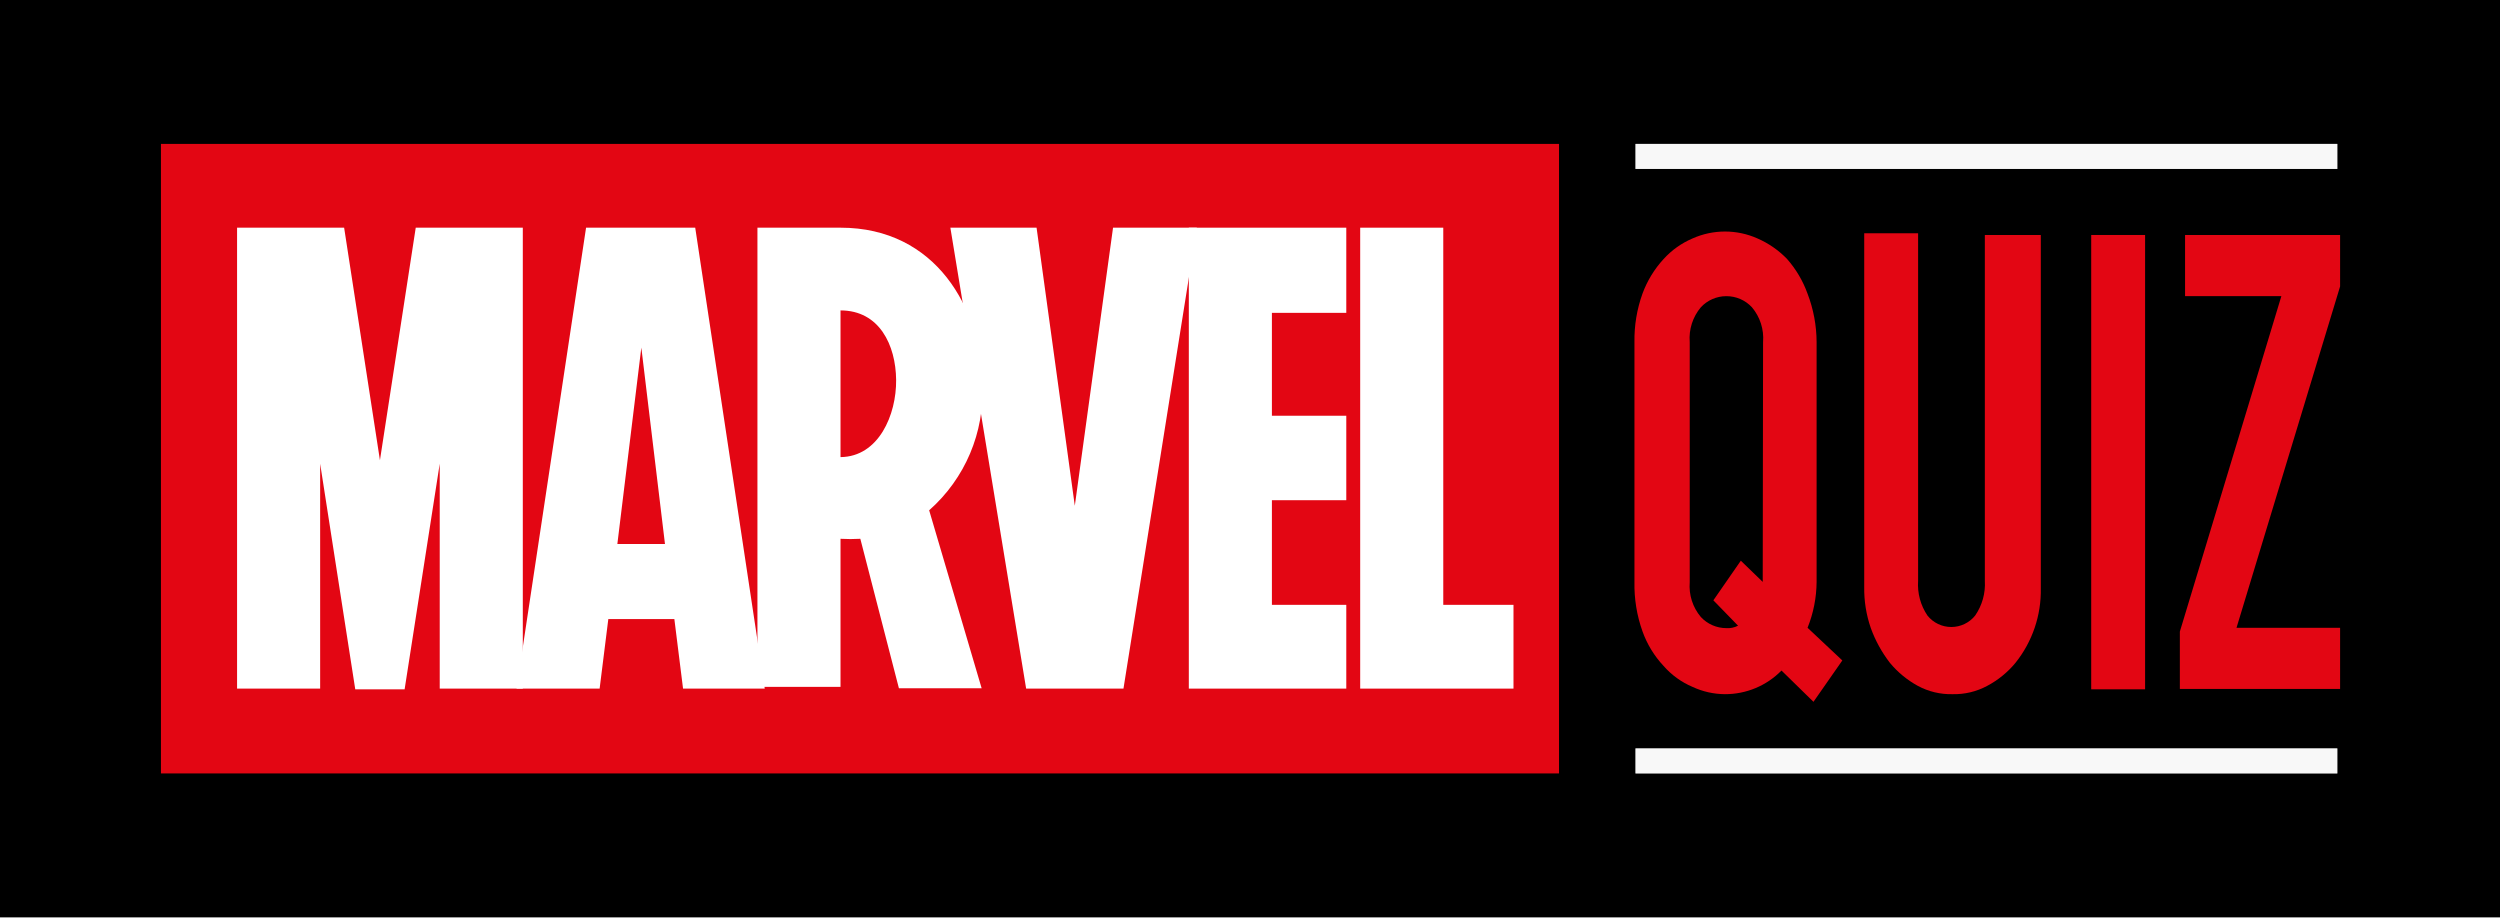
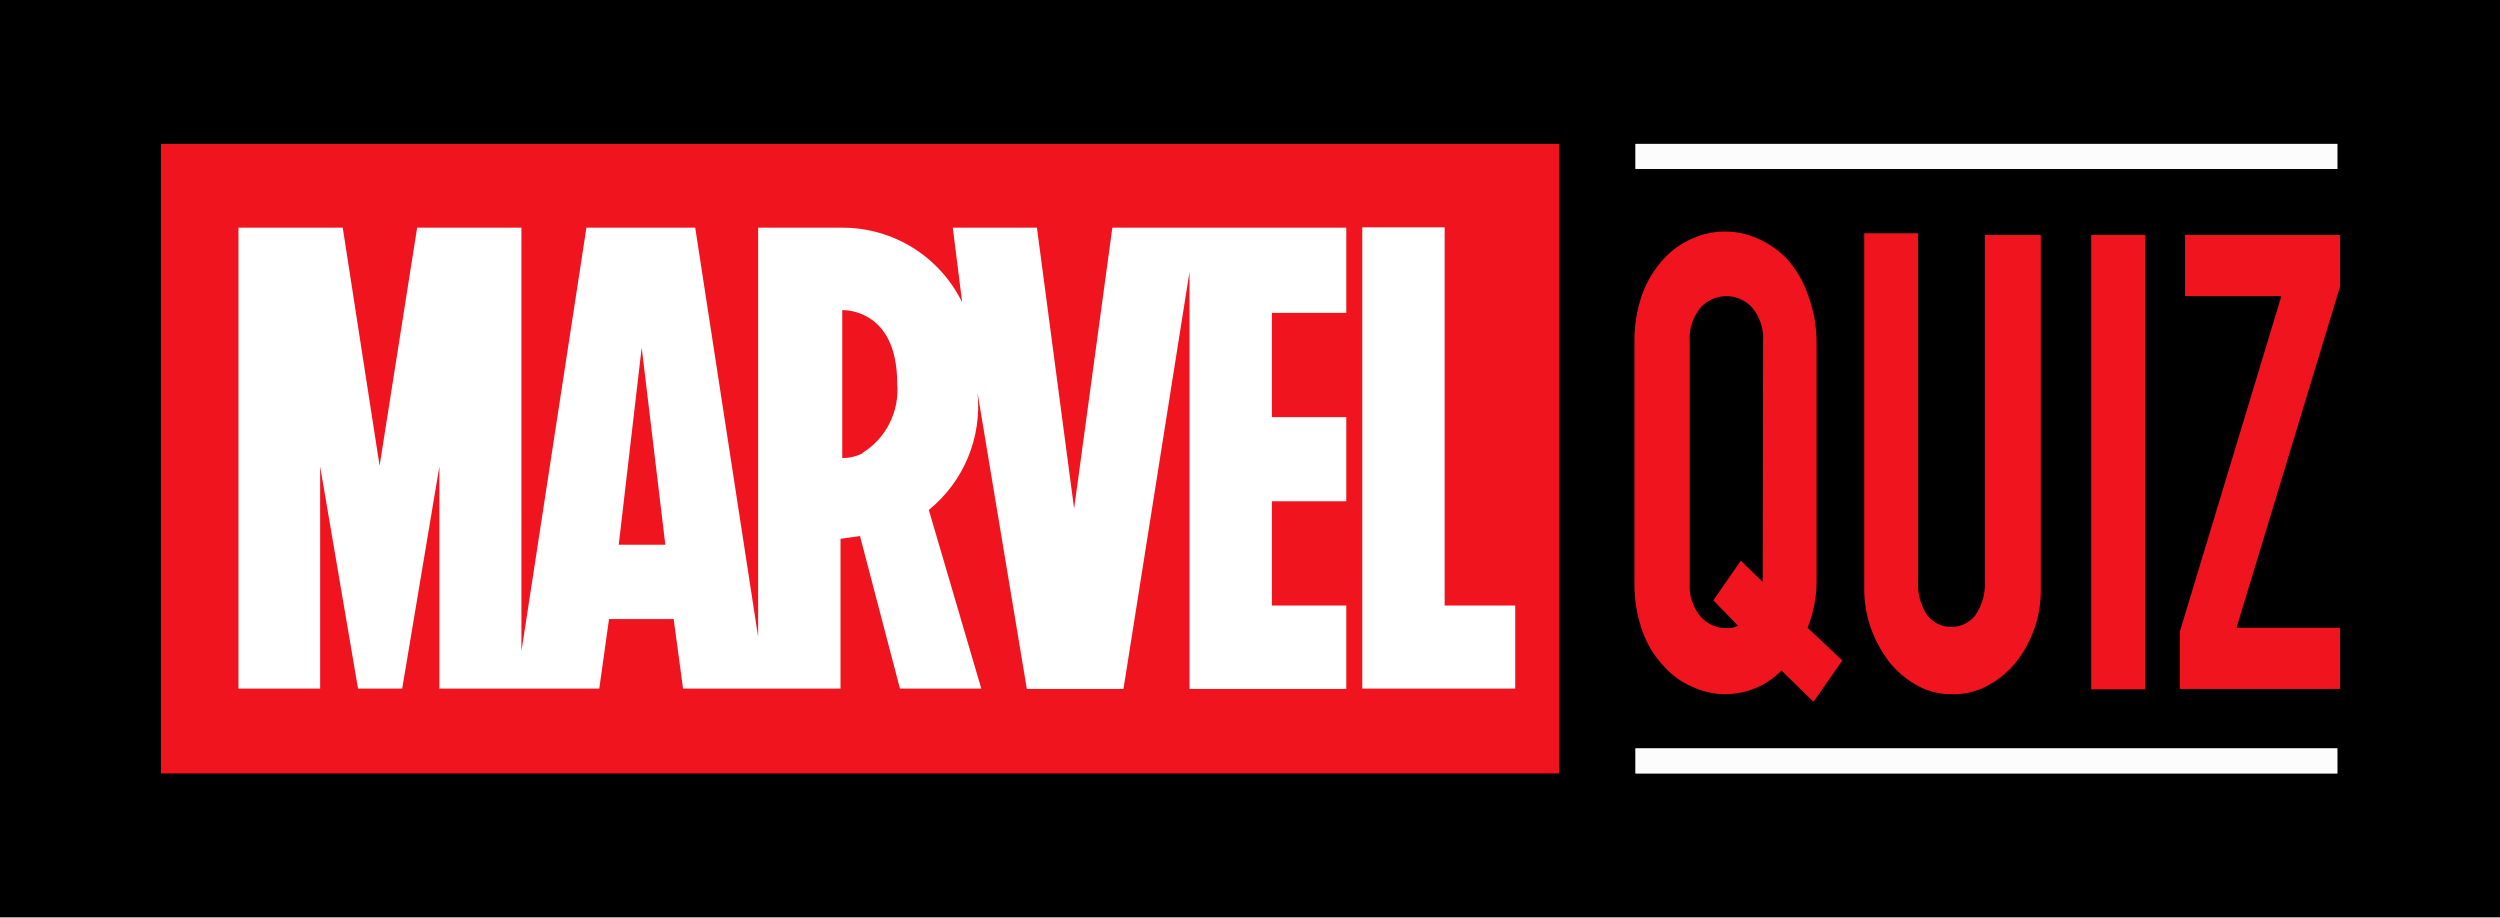
<svg xmlns="http://www.w3.org/2000/svg" viewBox="0 0 71.92 26.39">
  <defs>
-     <style>.b4b4ebb2-2fe8-42de-bfac-b5b87be2be3a{opacity:0.5;}.aa7a1c18-0af1-4342-aab8-b24d5cdd66c6,.bec0e3db-ad5d-4919-931c-2d669f63dbff{fill:#fff;}.a5a67bfd-0eae-4648-badb-877371f0ccc4,.e928cde5-0033-4877-bf55-ce776fe61aa9{fill:#e30613;}.aa7a1c18-0af1-4342-aab8-b24d5cdd66c6,.e928cde5-0033-4877-bf55-ce776fe61aa9{fill-rule:evenodd;}</style>
+     <style>.a79a4b14-5a65-463e-aa9f-48d97d8908a1{opacity:0.8;}.bb192292-23ee-435c-b776-a536cd606eef,.e75e8fe9-86ad-452d-a4fd-e8491ac86e7b{fill:#fff;}.aa6d6527-b225-46f1-967c-165377ebcc7a,.efd107ad-1ddd-406f-a31e-1bf168aee56b{fill:#f0141e;}.bb192292-23ee-435c-b776-a536cd606eef,.efd107ad-1ddd-406f-a31e-1bf168aee56b{fill-rule:evenodd;}</style>
  </defs>
-   <g id="a0e8bcf8-bd05-4504-b89c-b618d136b297" data-name="Transparence">
+   <g id="afa61b99-4f50-4bce-aed9-eba7cc8ca022" data-name="Transparence">
    <path d="M0,0V26.39H71.92V0ZM67.24,22.25H47.05v-.72H67.24Zm0-17.39H47.05V4.14H67.24Z" />
-     <g class="b4b4ebb2-2fe8-42de-bfac-b5b87be2be3a">
-       <rect class="bec0e3db-ad5d-4919-931c-2d669f63dbff" x="47.05" y="21.53" width="20.19" height="0.72" />
-       <rect class="bec0e3db-ad5d-4919-931c-2d669f63dbff" x="47.05" y="4.14" width="20.19" height="0.72" />
+     <g class="a79a4b14-5a65-463e-aa9f-48d97d8908a1">
+       <rect class="e75e8fe9-86ad-452d-a4fd-e8491ac86e7b" x="47.05" y="21.53" width="20.19" height="0.72" />
+       <rect class="e75e8fe9-86ad-452d-a4fd-e8491ac86e7b" x="47.05" y="4.14" width="20.19" height="0.72" />
    </g>
-     <path class="a5a67bfd-0eae-4648-badb-877371f0ccc4" d="M52.26,16.74V9.84A3.93,3.93,0,0,0,52,8.45a3.1,3.1,0,0,0-.59-1,2.66,2.66,0,0,0-.85-.59,2.29,2.29,0,0,0-1.87,0,2.39,2.39,0,0,0-.83.59,3,3,0,0,0-.61,1,3.93,3.93,0,0,0-.23,1.39v6.9a4,4,0,0,0,.23,1.42,2.87,2.87,0,0,0,.61,1,2.29,2.29,0,0,0,.83.6,2.24,2.24,0,0,0,.93.21,2.27,2.27,0,0,0,1.63-.68l.92.9L53,19l-1-.94A3.61,3.61,0,0,0,52.26,16.74Zm-1.55,0v0l-.63-.61-.79,1.14L50,18a.64.64,0,0,1-.34.07,1,1,0,0,1-.73-.32,1.38,1.38,0,0,1-.32-1V9.84a1.38,1.38,0,0,1,.32-1,1,1,0,0,1,.73-.32,1,1,0,0,1,.74.32,1.38,1.38,0,0,1,.32,1Z" />
-     <path class="a5a67bfd-0eae-4648-badb-877371f0ccc4" d="M57.1,16.71a1.59,1.59,0,0,1-.28,1,.88.88,0,0,1-1.37,0,1.59,1.59,0,0,1-.27-1v-10H53.63V16.89a3.44,3.44,0,0,0,.19,1.18,3.69,3.69,0,0,0,.55,1,2.77,2.77,0,0,0,.8.66,2,2,0,0,0,1,.24,2,2,0,0,0,1-.24,2.68,2.68,0,0,0,.81-.66,3.33,3.33,0,0,0,.73-2.15V6.76H57.1Z" />
-     <rect class="a5a67bfd-0eae-4648-badb-877371f0ccc4" x="60.16" y="6.76" width="1.55" height="13.07" />
-     <polygon class="a5a67bfd-0eae-4648-badb-877371f0ccc4" points="67.32 6.76 62.86 6.76 62.86 8.52 65.63 8.52 62.71 18.17 62.71 19.82 67.32 19.82 67.32 18.06 64.34 18.06 67.32 8.24 67.32 6.76" />
+     <path class="aa6d6527-b225-46f1-967c-165377ebcc7a" d="M52.26,16.74V9.84A3.93,3.93,0,0,0,52,8.45a3.1,3.1,0,0,0-.59-1,2.66,2.66,0,0,0-.85-.59,2.29,2.29,0,0,0-1.87,0,2.39,2.39,0,0,0-.83.59,3,3,0,0,0-.61,1,3.93,3.93,0,0,0-.23,1.39v6.9a4,4,0,0,0,.23,1.42,2.87,2.87,0,0,0,.61,1,2.29,2.29,0,0,0,.83.6,2.24,2.24,0,0,0,.93.21,2.27,2.27,0,0,0,1.63-.68l.92.9L53,19l-1-.94A3.61,3.61,0,0,0,52.26,16.74Zm-1.55,0v0l-.63-.61-.79,1.14L50,18a.64.64,0,0,1-.34.07,1,1,0,0,1-.73-.32,1.38,1.38,0,0,1-.32-1V9.84a1.38,1.38,0,0,1,.32-1,1,1,0,0,1,.73-.32,1,1,0,0,1,.74.32,1.38,1.38,0,0,1,.32,1Z" />
+     <path class="aa6d6527-b225-46f1-967c-165377ebcc7a" d="M57.1,16.71a1.59,1.59,0,0,1-.28,1,.88.88,0,0,1-1.37,0,1.59,1.59,0,0,1-.27-1v-10H53.63V16.89a3.44,3.44,0,0,0,.19,1.18,3.69,3.69,0,0,0,.55,1,2.77,2.77,0,0,0,.8.66,2,2,0,0,0,1,.24,2,2,0,0,0,1-.24,2.68,2.68,0,0,0,.81-.66,3.33,3.33,0,0,0,.73-2.15V6.76H57.1Z" />
+     <rect class="aa6d6527-b225-46f1-967c-165377ebcc7a" x="60.16" y="6.76" width="1.55" height="13.07" />
+     <polygon class="aa6d6527-b225-46f1-967c-165377ebcc7a" points="67.32 6.76 62.86 6.76 62.86 8.52 65.63 8.52 62.71 18.17 62.71 19.82 67.32 19.82 67.32 18.06 64.34 18.06 67.32 8.24 67.32 6.76" />
  </g>
-   <g id="ae7963c4-0dcf-40db-9b10-67e0e735c185" data-name="Logo">
-     <polygon class="e928cde5-0033-4877-bf55-ce776fe61aa9" points="44.85 22.25 4.63 22.25 4.63 4.14 44.85 4.14 44.85 22.25 44.85 22.25" />
-     <polygon class="aa7a1c18-0af1-4342-aab8-b24d5cdd66c6" points="27.34 6.55 29.82 6.55 30.92 14.55 32.02 6.55 34.43 6.55 32.32 19.81 29.52 19.81 27.34 6.55 27.34 6.55" />
-     <path class="aa7a1c18-0af1-4342-aab8-b24d5cdd66c6" d="M26.73,14.68l1.51,5.12H25.86l-1.11-4.3a5.1,5.1,0,0,1-.57,0v4.26H21.79V6.55h2.39c2.75,0,4.05,2.33,4.08,4.51a4.53,4.53,0,0,1-1.53,3.62ZM24.18,8.93c1.12,0,1.59,1,1.6,2s-.5,2.21-1.6,2.22V8.93Z" />
-     <path class="aa7a1c18-0af1-4342-aab8-b24d5cdd66c6" d="M16.86,6.55H20l2,13.26H19.65l-.25-2H17.5l-.25,2H14.86l2-13.26Zm2.27,9.1L18.45,10l-.69,5.65Z" />
-     <polygon class="aa7a1c18-0af1-4342-aab8-b24d5cdd66c6" points="6.82 6.55 9.9 6.55 10.93 13.24 11.96 6.55 15.04 6.55 15.04 19.81 12.65 19.81 12.65 13.34 11.64 19.83 10.22 19.83 9.21 13.34 9.21 19.81 6.82 19.81 6.82 6.55 6.82 6.55" />
-     <polygon class="aa7a1c18-0af1-4342-aab8-b24d5cdd66c6" points="41.52 17.4 43.54 17.4 43.54 19.81 39.13 19.81 39.13 6.55 41.52 6.55 41.52 17.4 41.52 17.4" />
-     <polygon class="aa7a1c18-0af1-4342-aab8-b24d5cdd66c6" points="36.59 17.4 38.73 17.4 38.73 19.81 34.2 19.81 34.2 6.55 38.73 6.55 38.73 9 36.59 9 36.59 11.96 38.73 11.96 38.73 14.39 36.59 14.39 36.59 17.4 36.59 17.4" />
+   <g id="b09ecc08-6c93-4ae8-846f-7abadc87f4c7" data-name="Logo">
+     <polygon class="efd107ad-1ddd-406f-a31e-1bf168aee56b" points="44.85 22.25 4.63 22.25 4.63 4.14 44.85 4.14 44.85 22.25 44.85 22.25" />
+     <polygon class="bb192292-23ee-435c-b776-a536cd606eef" points="27.34 6.55 29.82 6.55 30.92 14.55 32.02 6.55 34.43 6.55 32.32 19.81 29.52 19.81 27.34 6.55 27.34 6.55" />
+     <path class="bb192292-23ee-435c-b776-a536cd606eef" d="M26.73,14.68l1.51,5.12H25.86l-1.11-4.3a5.1,5.1,0,0,1-.57,0v4.26H21.79V6.55h2.39c2.75,0,4.05,2.33,4.08,4.51a4.53,4.53,0,0,1-1.53,3.62ZM24.18,8.93c1.12,0,1.59,1,1.6,2s-.5,2.21-1.6,2.22V8.93Z" />
+     <path class="bb192292-23ee-435c-b776-a536cd606eef" d="M16.86,6.55H20l2,13.26H19.65l-.25-2H17.5l-.25,2H14.86l2-13.26Zm2.27,9.1L18.45,10l-.69,5.65Z" />
+     <polygon class="bb192292-23ee-435c-b776-a536cd606eef" points="6.82 6.55 9.9 6.55 10.93 13.24 11.96 6.55 15.04 6.55 15.04 19.81 12.65 19.81 12.65 13.34 11.64 19.83 10.22 19.83 9.21 13.34 9.21 19.81 6.82 19.81 6.82 6.55 6.82 6.55" />
+     <polygon class="bb192292-23ee-435c-b776-a536cd606eef" points="41.52 17.4 43.54 17.4 43.54 19.81 39.13 19.81 39.13 6.55 41.52 6.55 41.52 17.4 41.52 17.4" />
+     <polygon class="bb192292-23ee-435c-b776-a536cd606eef" points="36.59 17.4 38.73 17.4 38.73 19.81 34.2 19.81 34.2 6.55 38.73 6.55 38.73 9 36.59 9 36.59 11.96 38.73 11.96 38.73 14.39 36.59 14.39 36.59 17.4 36.59 17.4" />
+   </g>
+   <g id="a5bb33b0-3f6f-4599-8bfa-13162b244c60" data-name="Original">
+     <rect class="aa6d6527-b225-46f1-967c-165377ebcc7a" x="6.19" y="5.91" width="37.99" height="14.55" />
+     <path class="e75e8fe9-86ad-452d-a4fd-e8491ac86e7b" d="M38.73,9V6.55H32l-1.1,8.08L29.83,6.55H27.41l.27,2.15a3.83,3.83,0,0,0-3.45-2.15H21.81V18.32L20,6.55H16.87L15,18.74V6.55H12L10.92,13.4,9.86,6.55h-3V19.81H9.21V13.42l1.09,6.39h1.27l1.07-6.39v6.39h4.6l.28-2h1.86l.27,2h4.53V15.5l.56-.08,1.15,4.39h2.34l-1.51-5.14a3.84,3.84,0,0,0,1.4-3.38h0s1.42,8.53,1.42,8.53h2.78l1.9-12v12h4.51V17.42H36.59v-3h2.14V12H36.59V9ZM17.8,15.67,18.46,10l.68,5.67Zm7-2.62a1.4,1.4,0,0,1-.57.13V8.92h0c.18,0,1.58.05,1.58,2.11a2.13,2.13,0,0,1-1,2Zm18.79,4.37v2.39h-4.4V6.54h2.37V17.42Z" />
  </g>
</svg>
